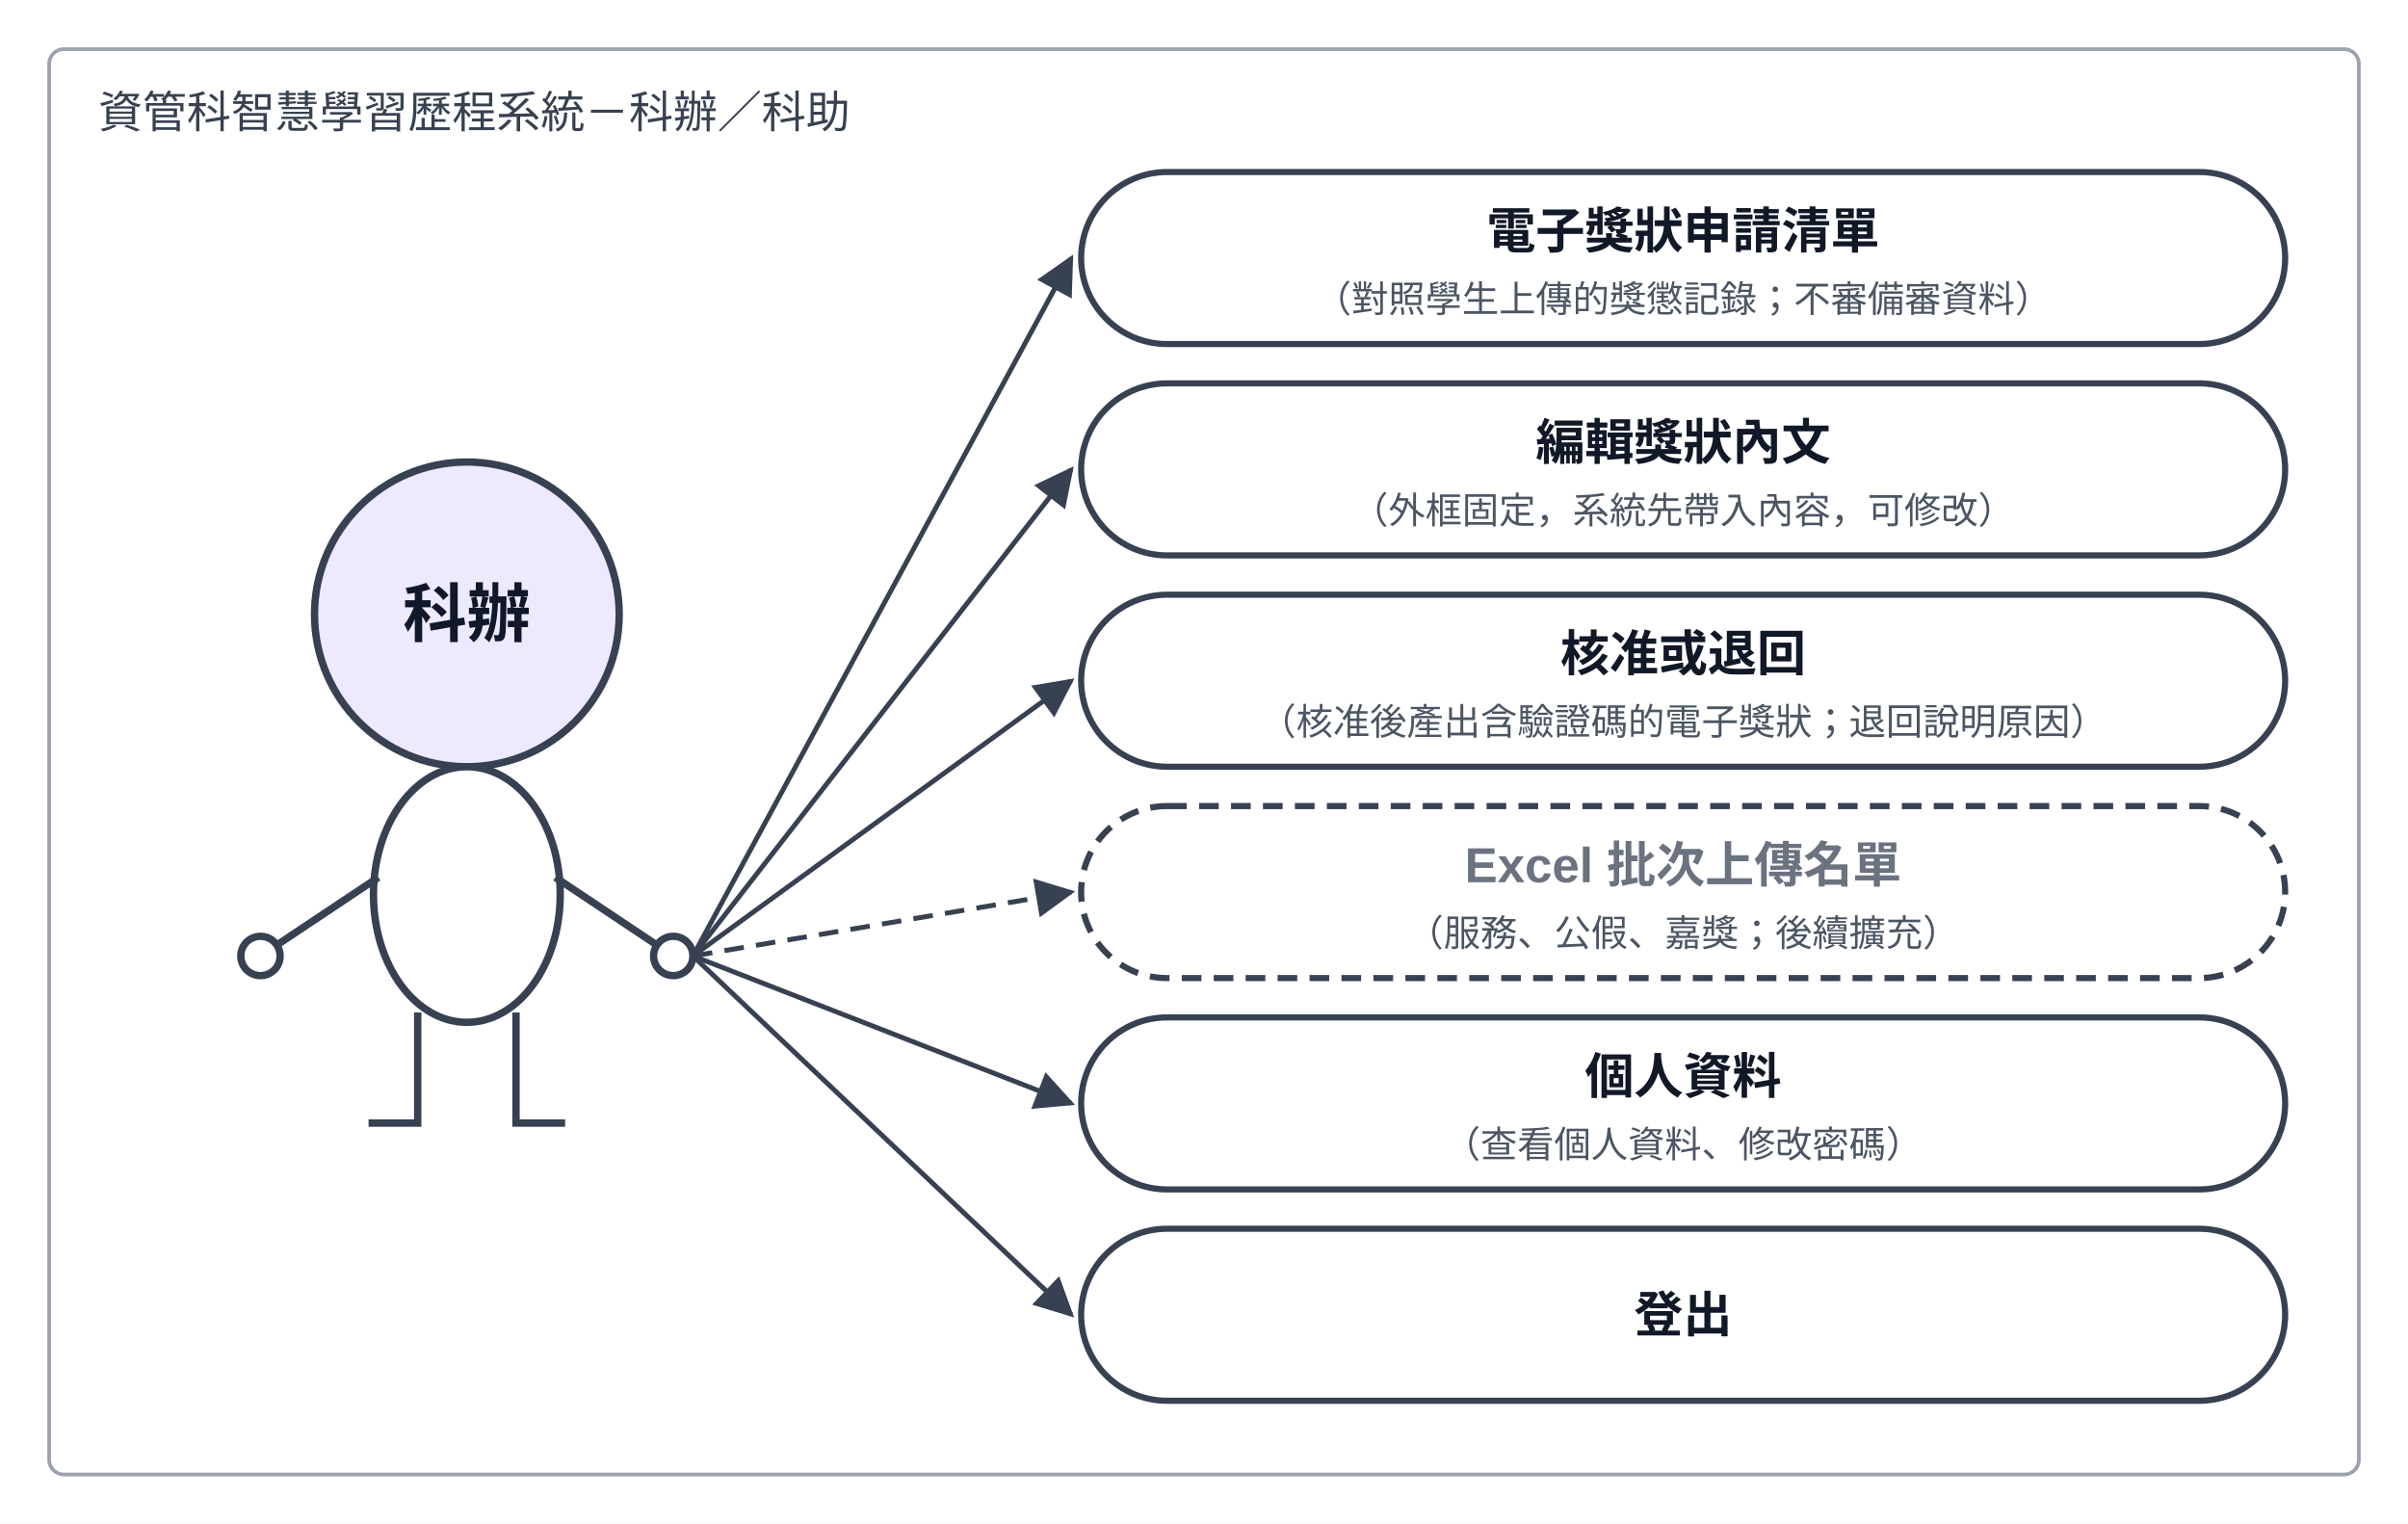
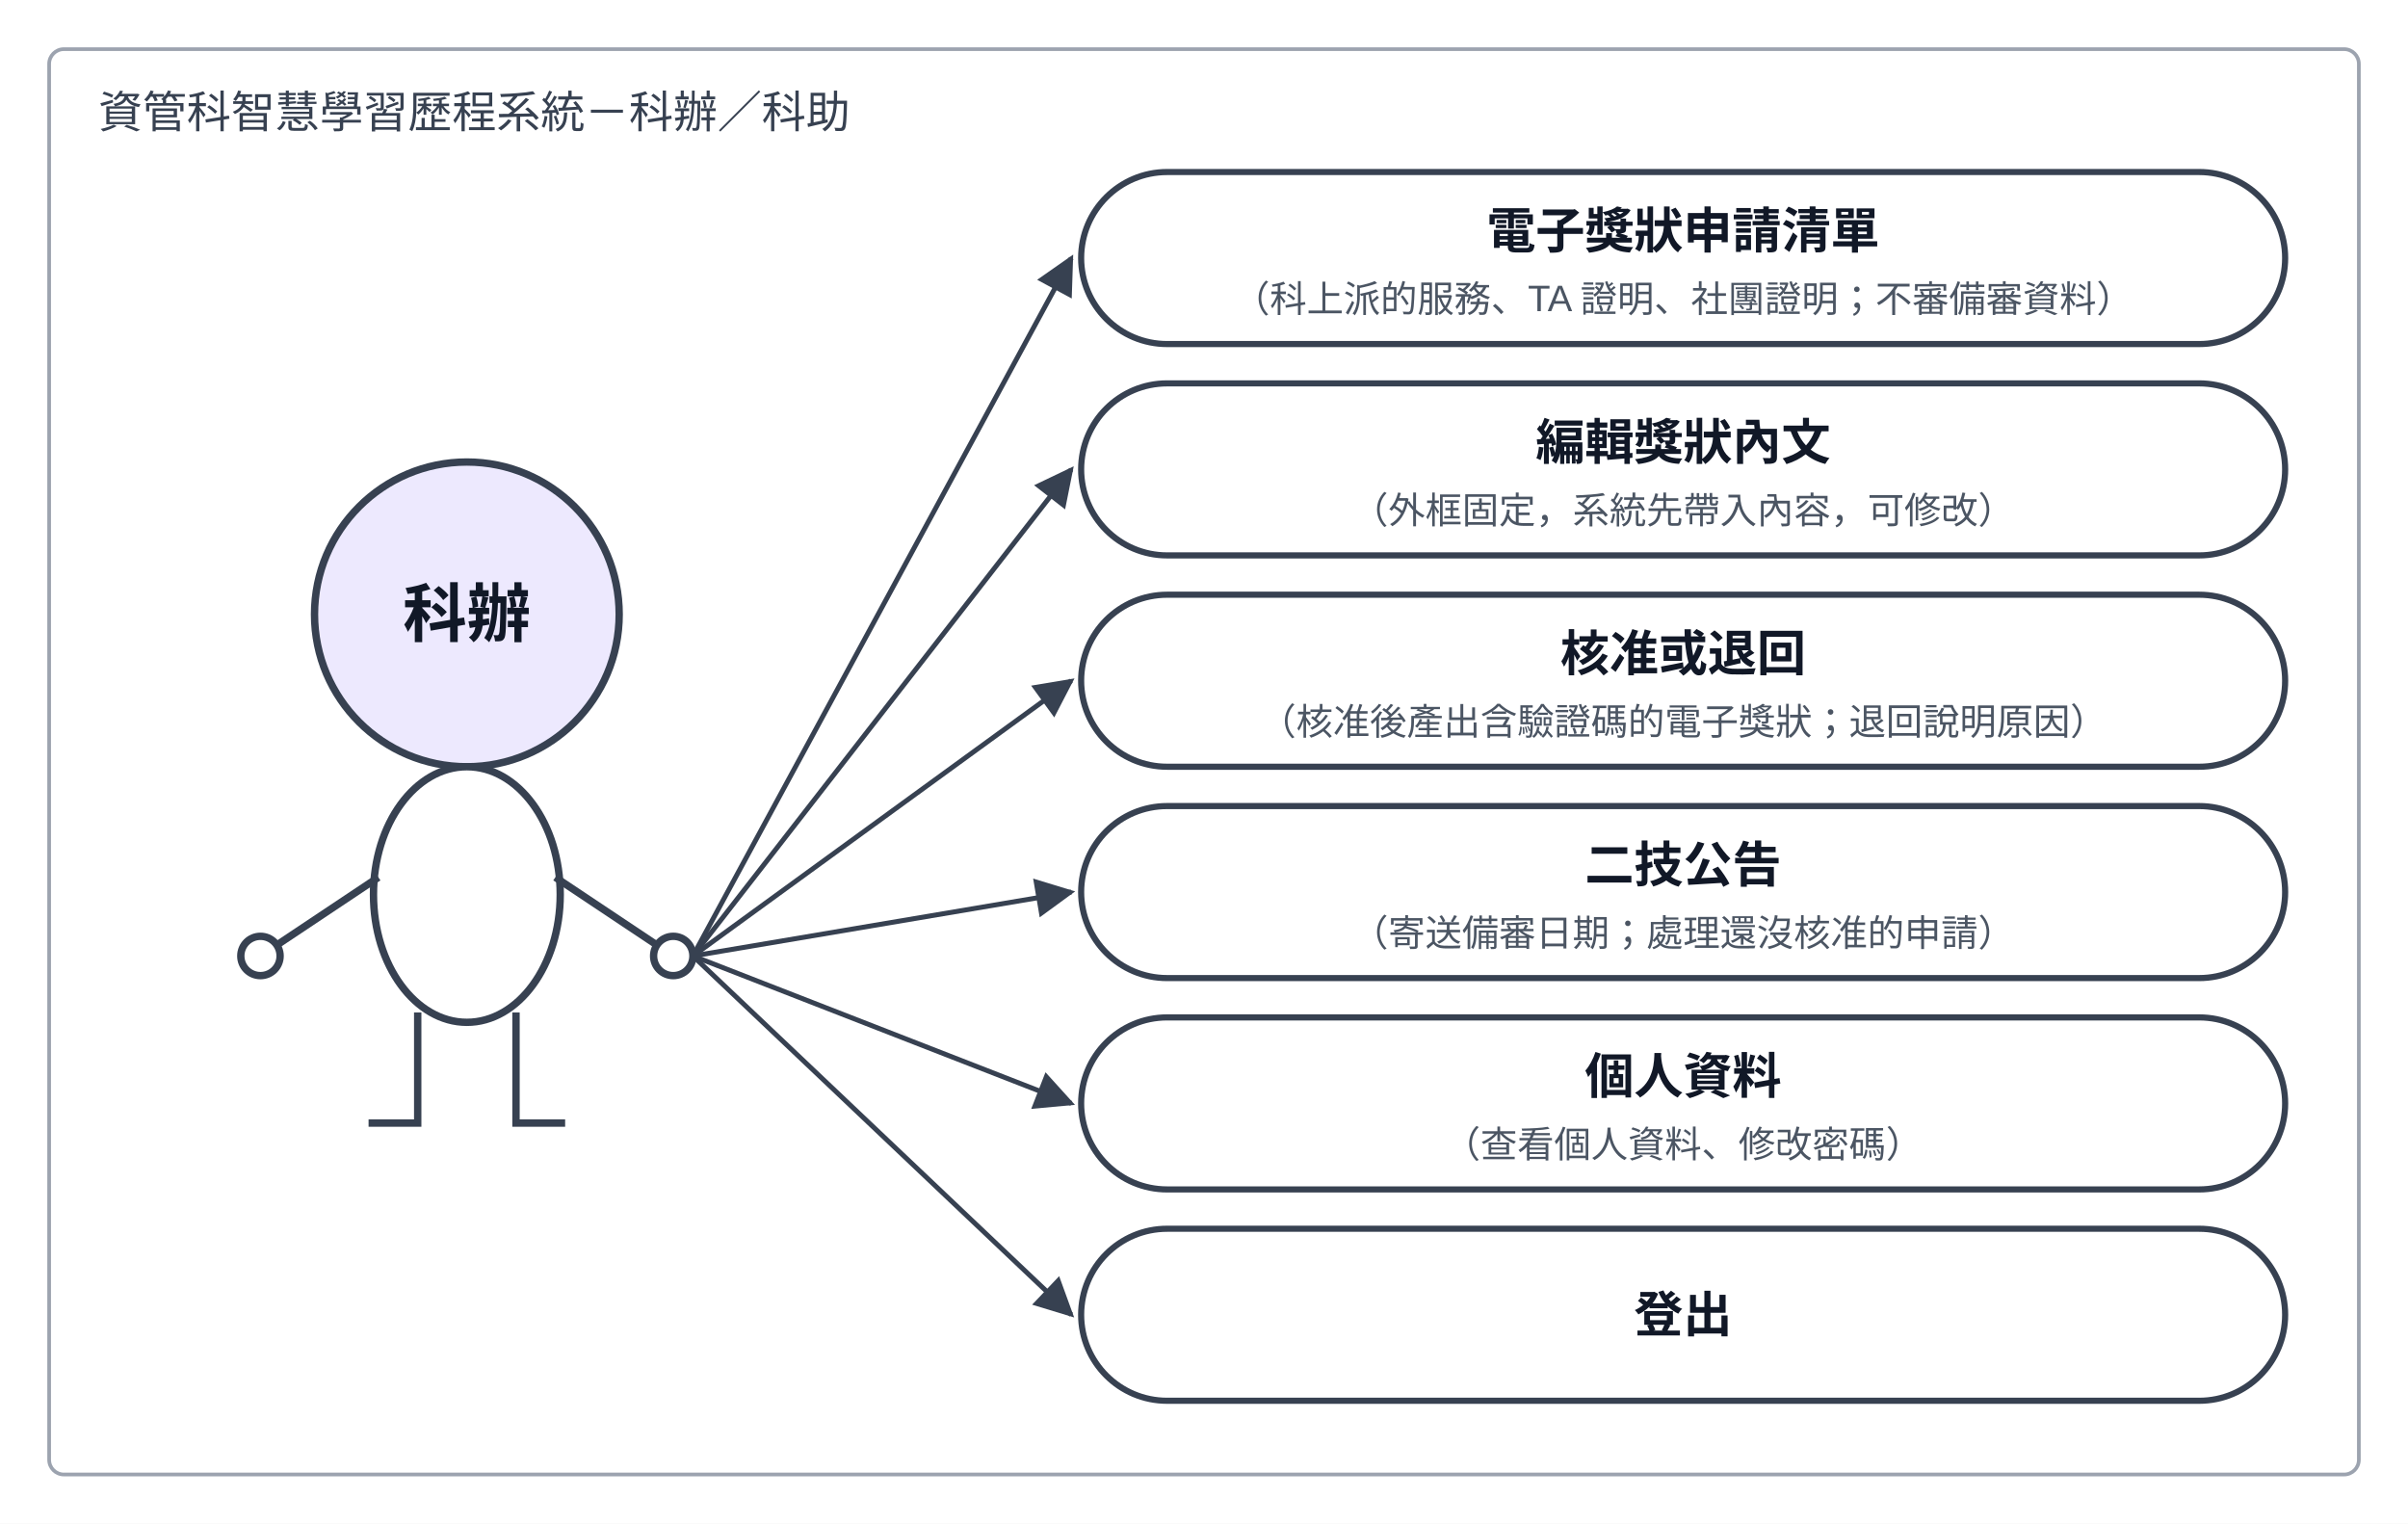
<svg xmlns="http://www.w3.org/2000/svg" width="980" height="620" viewBox="0 0 980 620" font-family="Microsoft JhengHei, Noto Sans TC, Arial, sans-serif">
  <rect width="980" height="620" fill="#FFFFFF" />
  <defs>
    <marker id="arrow" viewBox="0 0 10 10" refX="9" refY="5" markerWidth="8" markerHeight="8" orient="auto-start-reverse">
      <path d="M0,0 L10,5 L0,10 z" fill="#374151" />
    </marker>
  </defs>
  <rect x="20" y="20" width="940" height="580" fill="none" stroke="#9CA3AF" stroke-width="1.5" rx="6" />
  <text x="40" y="52" font-size="18" fill="#374151">資管科智慧學習歷程系統－科辦／科助</text>
  <circle cx="190" cy="250.0" r="62" fill="#EDE9FE" stroke="#374151" stroke-width="3" />
  <text x="190" y="259.0" font-size="26" font-weight="bold" text-anchor="middle" fill="#111827">科辦</text>
  <ellipse cx="190" cy="364.0" rx="38" ry="52" fill="#FFFFFF" stroke="#374151" stroke-width="3" />
  <path d="M154,357.0 L112,385.0" stroke="#374151" stroke-width="3" fill="none" />
  <circle cx="106" cy="389.0" r="8" fill="#FFFFFF" stroke="#374151" stroke-width="3" />
  <path d="M226,357.0 L268,385.0" stroke="#374151" stroke-width="3" fill="none" />
  <circle cx="274" cy="389.0" r="8" fill="#FFFFFF" stroke="#374151" stroke-width="3" />
  <path d="M170,412.0 L170,457.0 L150,457.0" stroke="#374151" stroke-width="3" fill="none" />
  <path d="M210,412.0 L210,457.0 L230,457.0" stroke="#374151" stroke-width="3" fill="none" />
  <path d="M282,389.0 L436,105.0" stroke="#374151" stroke-width="2" fill="none" marker-end="url(#arrow)" />
  <rect x="440" y="70" width="490" height="70" rx="35.0" fill="#FFFFFF" stroke="#374151" stroke-width="2.5" />
  <text x="685.0" y="101.0" font-size="20" font-weight="bold" text-anchor="middle" fill="#111827">電子獎狀申請清單</text>
-   <text x="685.0" y="127.0" font-size="15" text-anchor="middle" fill="#4B5563">（對照學生上傳的獎懲記錄；不審備審資料）</text>
+   <text x="685.0" y="127.0" font-size="15" text-anchor="middle" fill="#4B5563">（科上派的服務、TA 證明、社團證明；不審備審資料）</text>
  <path d="M282,389.0 L436,191.0" stroke="#374151" stroke-width="2" fill="none" marker-end="url(#arrow)" />
  <rect x="440" y="156" width="490" height="70" rx="35.0" fill="#FFFFFF" stroke="#374151" stroke-width="2.5" />
  <text x="685.0" y="187.0" font-size="20" font-weight="bold" text-anchor="middle" fill="#111827">編輯獎狀內文</text>
  <text x="685.0" y="213.0" font-size="15" text-anchor="middle" fill="#4B5563">（外框固定，系統先帶入內容，可修改）</text>
  <path d="M282,389.0 L436,277.0" stroke="#374151" stroke-width="2" fill="none" marker-end="url(#arrow)" />
  <rect x="440" y="242" width="490" height="70" rx="35.0" fill="#FFFFFF" stroke="#374151" stroke-width="2.5" />
  <text x="685.0" y="273.0" font-size="20" font-weight="bold" text-anchor="middle" fill="#111827">核准或退回</text>
  <text x="685.0" y="299.0" font-size="15" text-anchor="middle" fill="#4B5563">（核准後產出含驗證碼的電子獎狀；退回說明原因）</text>
-   <path d="M282,389.0 L436,363.0" stroke="#374151" stroke-width="2" fill="none" marker-end="url(#arrow)" stroke-dasharray="8 5" />
-   <rect x="440" y="328" width="490" height="70" rx="35.0" fill="#FFFFFF" stroke="#374151" stroke-width="2.5" stroke-dasharray="8 5" />
-   <text x="685.0" y="359.0" font-size="20" font-weight="bold" text-anchor="middle" fill="#6B7280">Excel 批次上傳名單</text>
-   <text x="685.0" y="385.0" font-size="15" text-anchor="middle" fill="#4B5563">（服務、公假、嘉獎；後續擴充）</text>
+   <path d="M282,389.0 L436,363.0" stroke="#374151" stroke-width="2" fill="none" marker-end="url(#arrow)" />
+   <rect x="440" y="328" width="490" height="70" rx="35.0" fill="#FFFFFF" stroke="#374151" stroke-width="2.5" />
+   <text x="685.0" y="359.0" font-size="20" font-weight="bold" text-anchor="middle" fill="#111827">二技公告</text>
+   <text x="685.0" y="385.0" font-size="15" text-anchor="middle" fill="#4B5563">（寄送備審日期；處理還沒核准的申請）</text>
  <path d="M282,389.0 L436,449.0" stroke="#374151" stroke-width="2" fill="none" marker-end="url(#arrow)" />
  <rect x="440" y="414" width="490" height="70" rx="35.0" fill="#FFFFFF" stroke="#374151" stroke-width="2.5" />
  <text x="685.0" y="445.0" font-size="20" font-weight="bold" text-anchor="middle" fill="#111827">個人資料</text>
  <text x="685.0" y="471.0" font-size="15" text-anchor="middle" fill="#4B5563">（查看個人資料、修改密碼）</text>
  <path d="M282,389.0 L436,535.0" stroke="#374151" stroke-width="2" fill="none" marker-end="url(#arrow)" />
  <rect x="440" y="500" width="490" height="70" rx="35.0" fill="#FFFFFF" stroke="#374151" stroke-width="2.5" />
  <text x="685.0" y="542.0" font-size="20" font-weight="bold" text-anchor="middle" fill="#111827">登出</text>
</svg>
